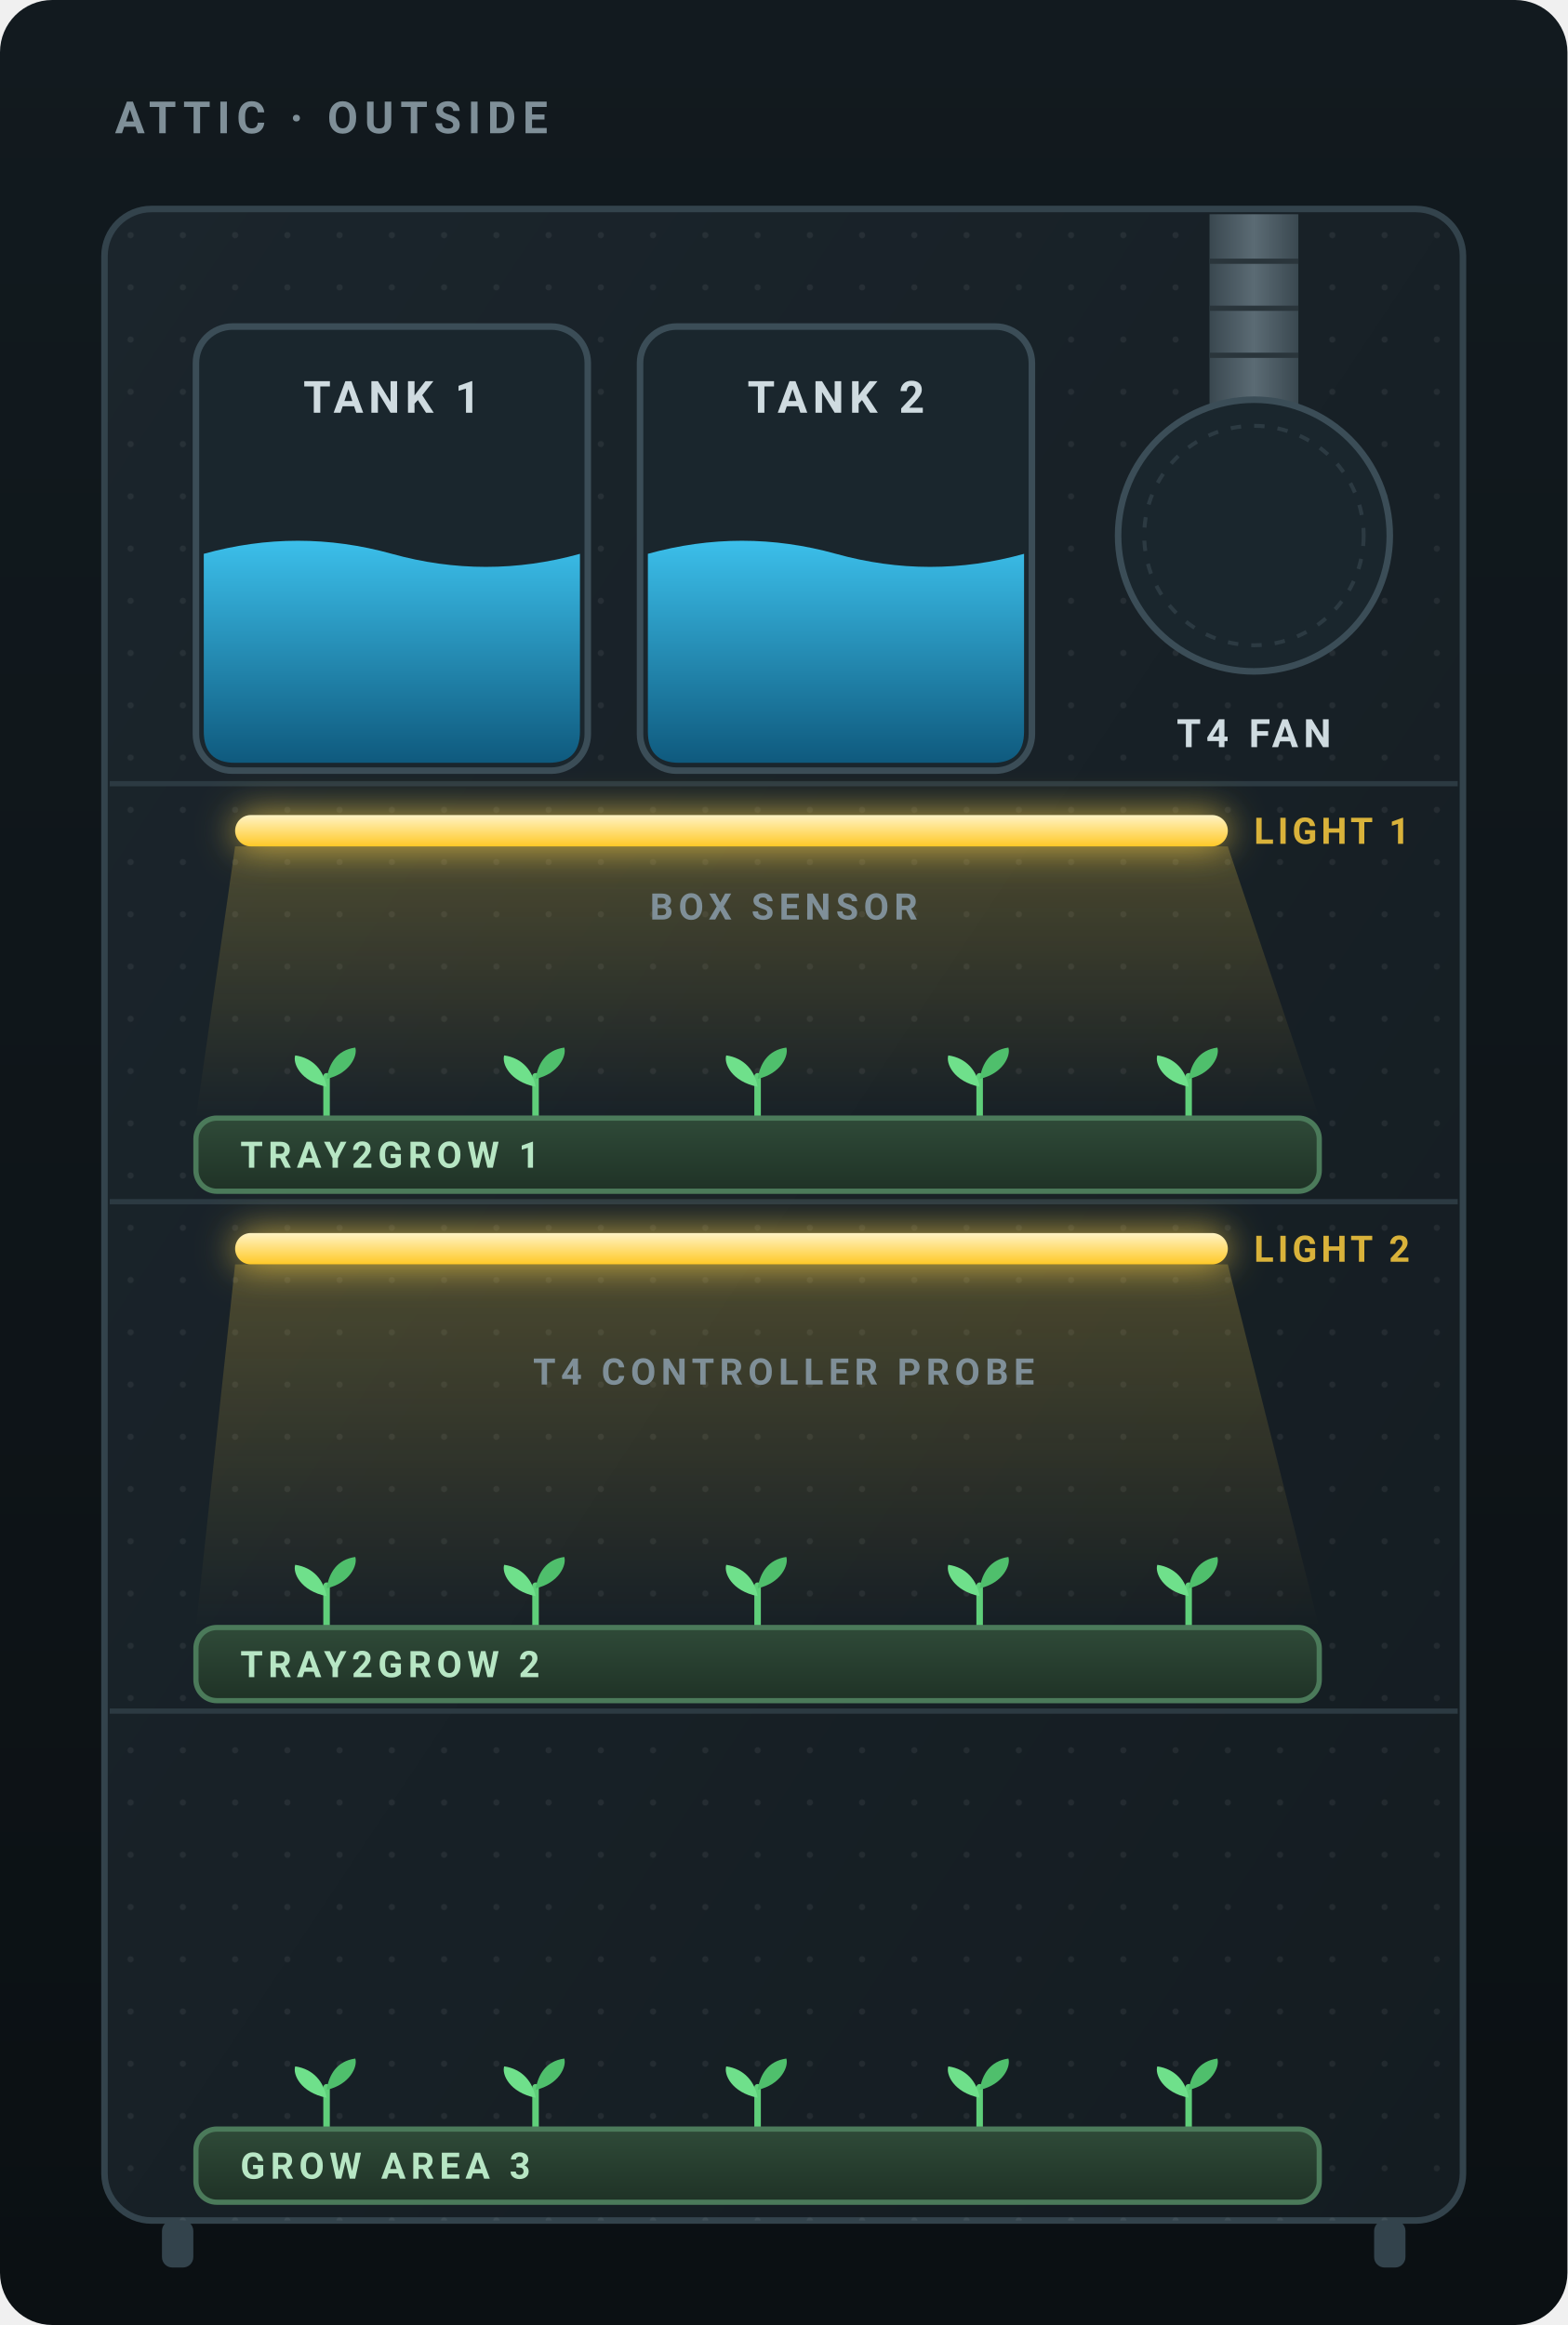
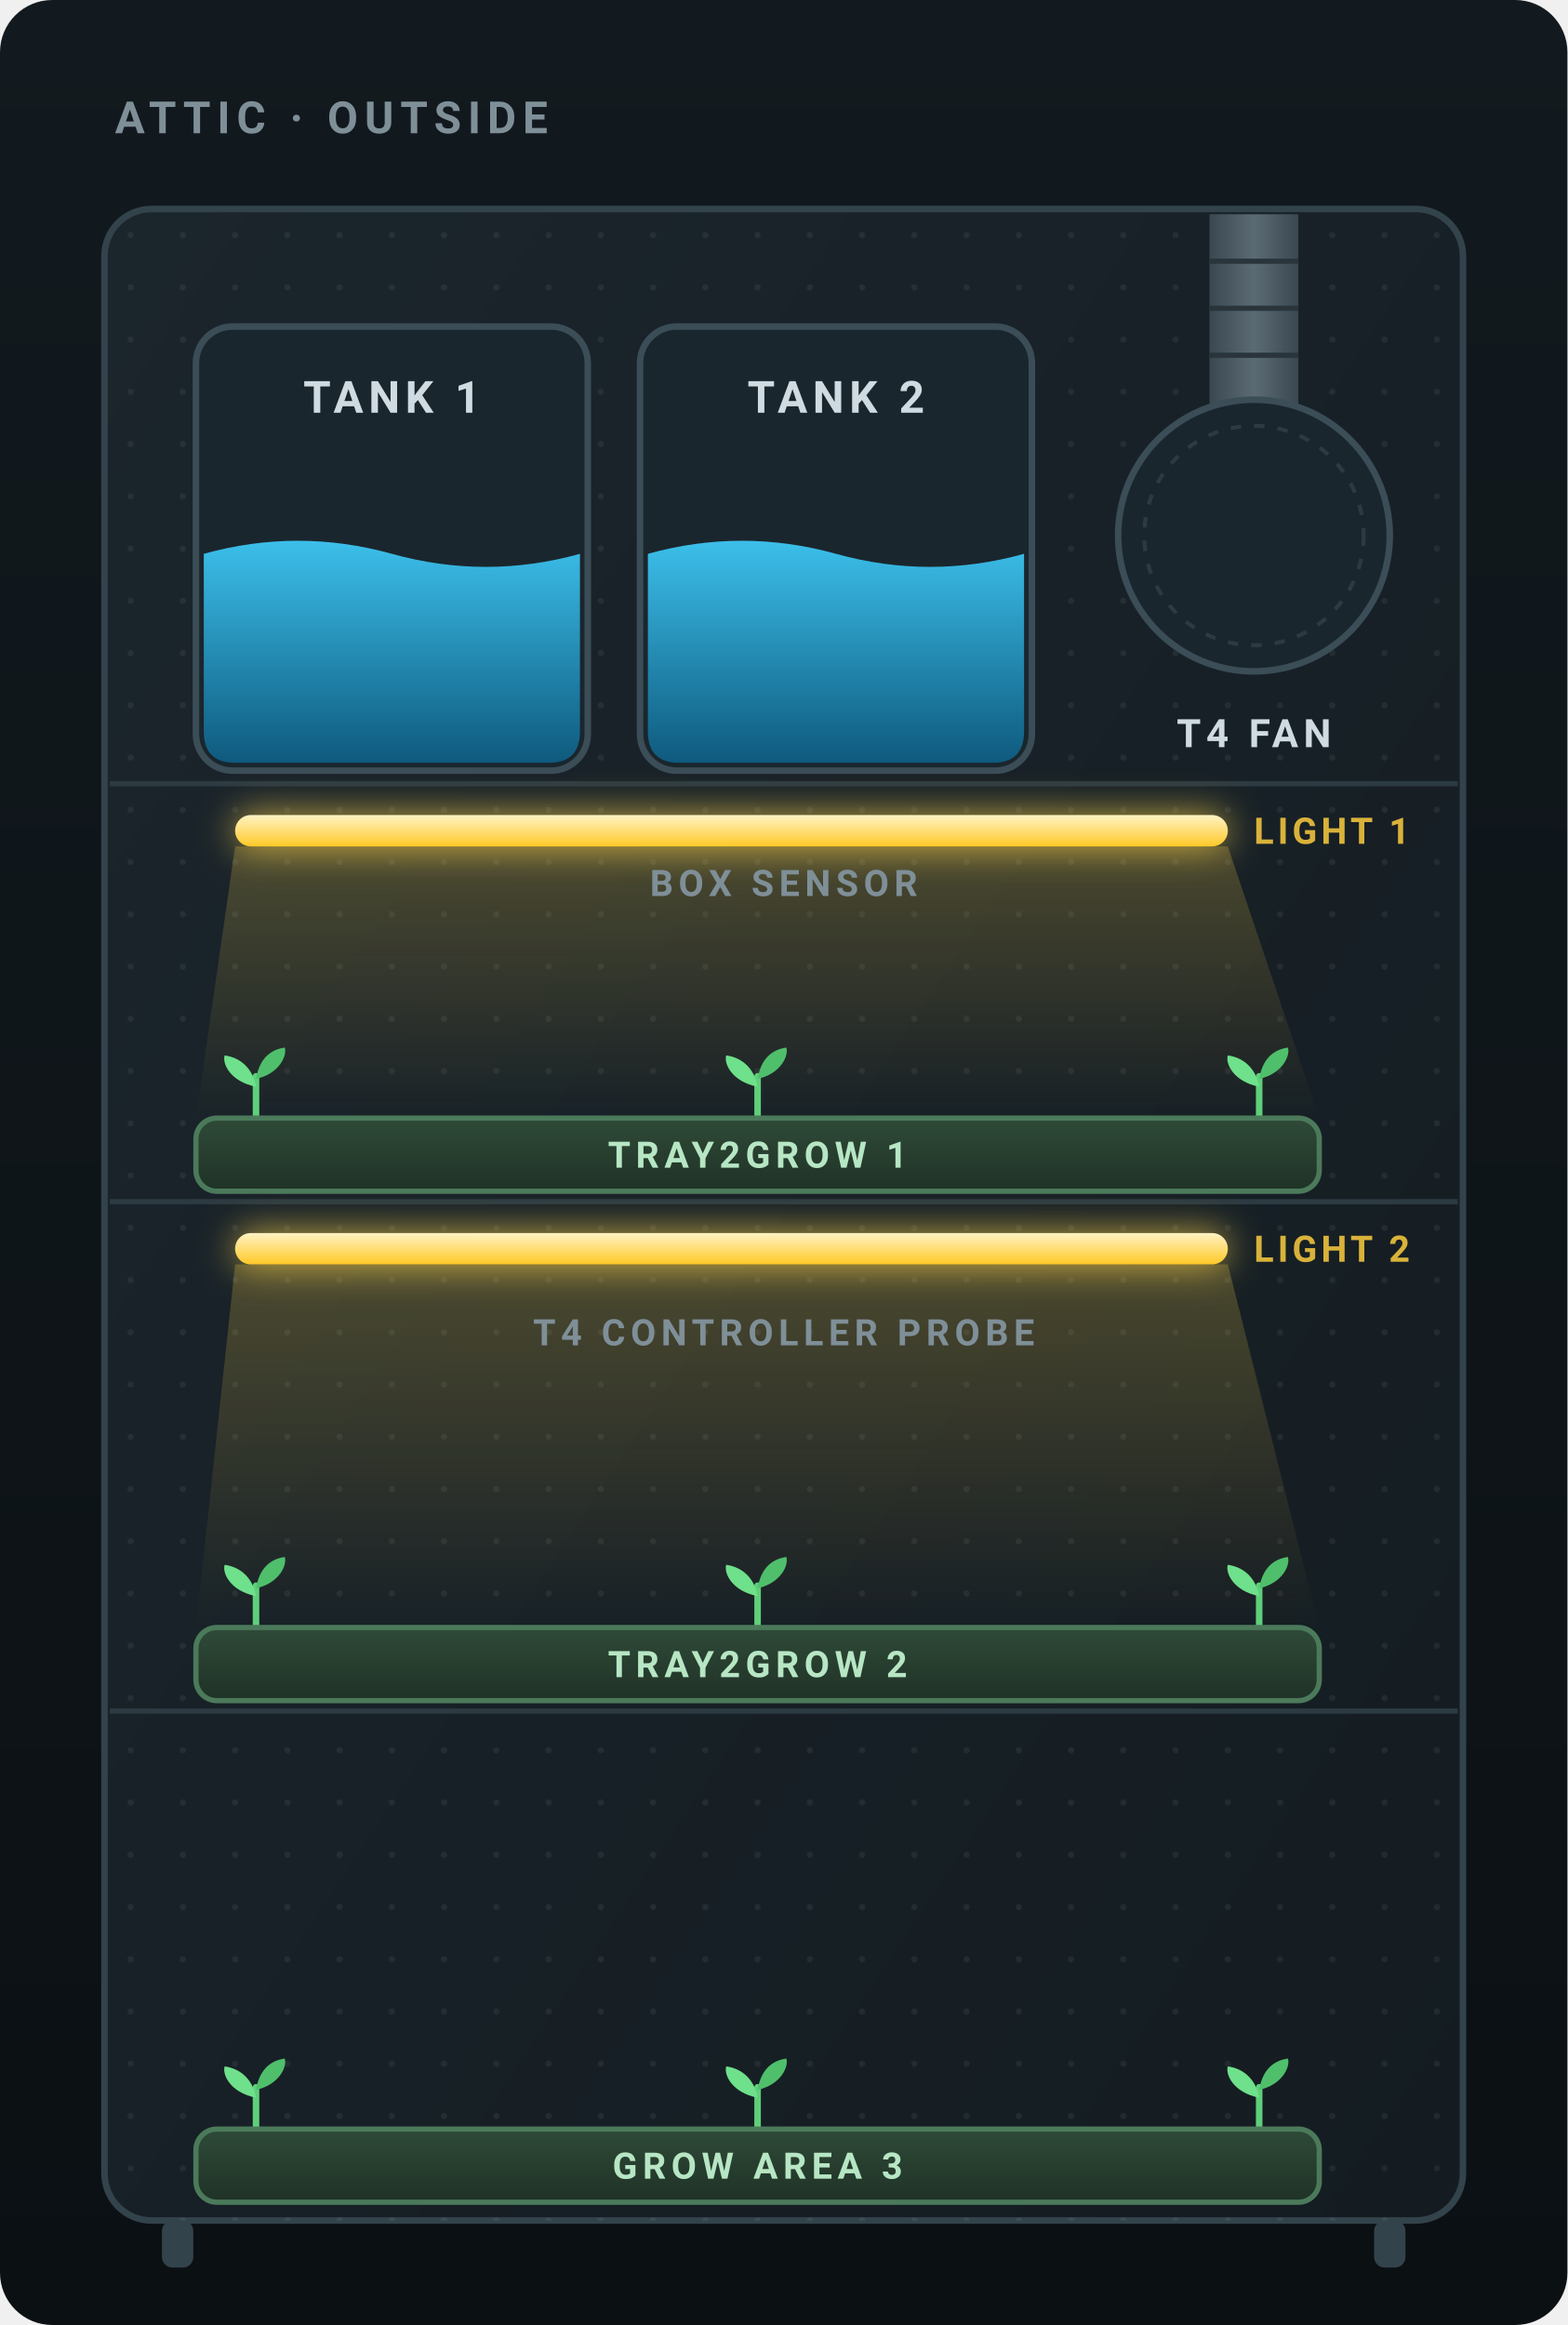
<svg xmlns="http://www.w3.org/2000/svg" viewBox="0 0 600 890" font-family="system-ui, -apple-system, Segoe UI, Roboto, sans-serif">
  <defs>
    <linearGradient id="bg" x1="0" y1="0" x2="0" y2="1">
      <stop offset="0" stop-color="#121a1f" />
      <stop offset="1" stop-color="#0b1013" />
    </linearGradient>
    <linearGradient id="tent" x1="0" y1="0" x2="1" y2="1">
      <stop offset="0" stop-color="#1b252c" />
      <stop offset="1" stop-color="#141c21" />
    </linearGradient>
    <pattern id="dots" width="20" height="20" patternUnits="userSpaceOnUse">
      <circle cx="10" cy="10" r="1.2" fill="#ffffff" fill-opacity="0.06" />
    </pattern>
    <linearGradient id="water" x1="0" y1="0" x2="0" y2="1">
      <stop offset="0" stop-color="#3fd0ff" stop-opacity="0.9" />
      <stop offset="1" stop-color="#0d5f86" stop-opacity="0.9" />
    </linearGradient>
    <linearGradient id="cone" x1="0" y1="0" x2="0" y2="1">
      <stop offset="0" stop-color="#ffd54a" stop-opacity="0.22" />
      <stop offset="1" stop-color="#ffd54a" stop-opacity="0" />
    </linearGradient>
    <linearGradient id="bar" x1="0" y1="0" x2="0" y2="1">
      <stop offset="0" stop-color="#fff3c4" />
      <stop offset="1" stop-color="#ffc928" />
    </linearGradient>
    <linearGradient id="tray" x1="0" y1="0" x2="0" y2="1">
      <stop offset="0" stop-color="#2f4a38" />
      <stop offset="1" stop-color="#1f3226" />
    </linearGradient>
    <linearGradient id="duct" x1="0" y1="0" x2="1" y2="0">
      <stop offset="0" stop-color="#3a4850" />
      <stop offset="0.5" stop-color="#5b6b74" />
      <stop offset="1" stop-color="#3a4850" />
    </linearGradient>
    <filter id="bloom" x="-20%" y="-300%" width="140%" height="700%">
      <feGaussianBlur stdDeviation="7" />
    </filter>
    <g id="sprout">
      <path d="M0 0 V-16" stroke="#5fcf7a" stroke-width="2.5" stroke-linecap="round" />
      <path d="M0 -12 C -10 -14 -13 -21 -12 -24 C -5 -23 -1 -18 0 -12 Z" fill="#6fe08b" />
      <path d="M0 -15 C 9 -17 12 -24 11 -27 C 4 -26 1 -21 0 -15 Z" fill="#4fbf6c" />
    </g>
  </defs>
  <rect width="600" height="890" rx="20" fill="url(#bg)" />
  <text x="44" y="51" font-size="17" font-weight="700" letter-spacing="2.5" fill="#7f8f98">ATTIC · OUTSIDE</text>
  <rect x="40" y="80" width="520" height="770" rx="18" fill="url(#tent)" stroke="#33434c" stroke-width="2.5" />
  <rect x="40" y="80" width="520" height="770" rx="18" fill="url(#dots)" />
  <rect x="62" y="850" width="12" height="18" rx="4" fill="#33434c" />
  <rect x="526" y="850" width="12" height="18" rx="4" fill="#33434c" />
  <g stroke="#2c3a42" stroke-width="2">
    <line x1="42" y1="300" x2="558" y2="300" />
    <line x1="42" y1="460" x2="558" y2="460" />
    <line x1="42" y1="655" x2="558" y2="655" />
  </g>
  <g>
    <rect x="75" y="125" width="150" height="170" rx="14" fill="#1a262d" stroke="#3b4d57" stroke-width="2.5" />
    <path d="M78 212 Q 114 202 150 212 T 222 212 V 280 Q 222 292 210 292 H 90 Q 78 292 78 280 Z" fill="url(#water)" />
    <text x="150" y="158" font-size="17" font-weight="700" letter-spacing="2" fill="#cfdbe0" text-anchor="middle">TANK 1</text>
    <rect x="245" y="125" width="150" height="170" rx="14" fill="#1a262d" stroke="#3b4d57" stroke-width="2.5" />
    <path d="M248 212 Q 284 202 320 212 T 392 212 V 280 Q 392 292 380 292 H 260 Q 248 292 248 280 Z" fill="url(#water)" />
    <text x="320" y="158" font-size="17" font-weight="700" letter-spacing="2" fill="#cfdbe0" text-anchor="middle">TANK 2</text>
  </g>
  <rect x="463" y="82" width="34" height="74" fill="url(#duct)" />
  <g stroke="#2a353b" stroke-width="2">
    <line x1="463" y1="100" x2="497" y2="100" />
    <line x1="463" y1="118" x2="497" y2="118" />
    <line x1="463" y1="136" x2="497" y2="136" />
  </g>
  <circle cx="480" cy="205" r="52" fill="#1a262d" stroke="#3b4d57" stroke-width="2.5" />
  <circle cx="480" cy="205" r="42" fill="none" stroke="#2c3a42" stroke-width="1.5" stroke-dasharray="4 5" />
  <text x="480" y="286" font-size="15" font-weight="700" letter-spacing="2" fill="#cfdbe0" text-anchor="middle">T4 FAN</text>
  <polygon points="90,324 470,324 505,428 75,428" fill="url(#cone)" />
  <rect x="90" y="312" width="380" height="12" rx="6" fill="#ffd54a" filter="url(#bloom)" opacity="0.8" />
  <rect x="90" y="312" width="380" height="12" rx="6" fill="url(#bar)" />
  <text x="480" y="323" font-size="14" font-weight="700" letter-spacing="1.5" fill="#d9b23a">LIGHT 1</text>
-   <text x="300" y="352" font-size="14" font-weight="700" letter-spacing="2" fill="#7f8f98" text-anchor="middle">BOX SENSOR</text>
+   <text x="300" y="343" font-size="14" font-weight="700" letter-spacing="2" fill="#7f8f98" text-anchor="middle">BOX SENSOR</text>
  <g>
-     <use href="#sprout" x="125" y="428" />
-     <use href="#sprout" x="205" y="428" />
+     <use href="#sprout" x="98" y="428" />
    <use href="#sprout" x="290" y="428" />
-     <use href="#sprout" x="375" y="428" />
-     <use href="#sprout" x="455" y="428" />
+     <use href="#sprout" x="482" y="428" />
  </g>
  <rect x="75" y="428" width="430" height="28" rx="8" fill="url(#tray)" stroke="#4b7a5a" stroke-width="2" />
-   <text x="92" y="447" font-size="14" font-weight="700" letter-spacing="2" fill="#b7e6c4">TRAY2GROW 1</text>
+   <text x="290" y="447" font-size="14" font-weight="700" letter-spacing="2" fill="#b7e6c4" text-anchor="middle">TRAY2GROW 1</text>
  <polygon points="90,484 470,484 505,623 75,623" fill="url(#cone)" />
  <rect x="90" y="472" width="380" height="12" rx="6" fill="#ffd54a" filter="url(#bloom)" opacity="0.8" />
  <rect x="90" y="472" width="380" height="12" rx="6" fill="url(#bar)" />
  <text x="480" y="483" font-size="14" font-weight="700" letter-spacing="1.5" fill="#d9b23a">LIGHT 2</text>
-   <text x="300" y="530" font-size="14" font-weight="700" letter-spacing="2" fill="#7f8f98" text-anchor="middle">T4 CONTROLLER PROBE</text>
+   <text x="300" y="515" font-size="14" font-weight="700" letter-spacing="2" fill="#7f8f98" text-anchor="middle">T4 CONTROLLER PROBE</text>
  <g>
-     <use href="#sprout" x="125" y="623" />
-     <use href="#sprout" x="205" y="623" />
+     <use href="#sprout" x="98" y="623" />
    <use href="#sprout" x="290" y="623" />
-     <use href="#sprout" x="375" y="623" />
-     <use href="#sprout" x="455" y="623" />
+     <use href="#sprout" x="482" y="623" />
  </g>
  <rect x="75" y="623" width="430" height="28" rx="8" fill="url(#tray)" stroke="#4b7a5a" stroke-width="2" />
-   <text x="92" y="642" font-size="14" font-weight="700" letter-spacing="2" fill="#b7e6c4">TRAY2GROW 2</text>
+   <text x="290" y="642" font-size="14" font-weight="700" letter-spacing="2" fill="#b7e6c4" text-anchor="middle">TRAY2GROW 2</text>
  <g>
-     <use href="#sprout" x="125" y="815" />
-     <use href="#sprout" x="205" y="815" />
+     <use href="#sprout" x="98" y="815" />
    <use href="#sprout" x="290" y="815" />
-     <use href="#sprout" x="375" y="815" />
-     <use href="#sprout" x="455" y="815" />
+     <use href="#sprout" x="482" y="815" />
  </g>
  <rect x="75" y="815" width="430" height="28" rx="8" fill="url(#tray)" stroke="#4b7a5a" stroke-width="2" />
-   <text x="92" y="834" font-size="14" font-weight="700" letter-spacing="2" fill="#b7e6c4">GROW AREA 3</text>
+   <text x="290" y="834" font-size="14" font-weight="700" letter-spacing="2" fill="#b7e6c4" text-anchor="middle">GROW AREA 3</text>
</svg>
